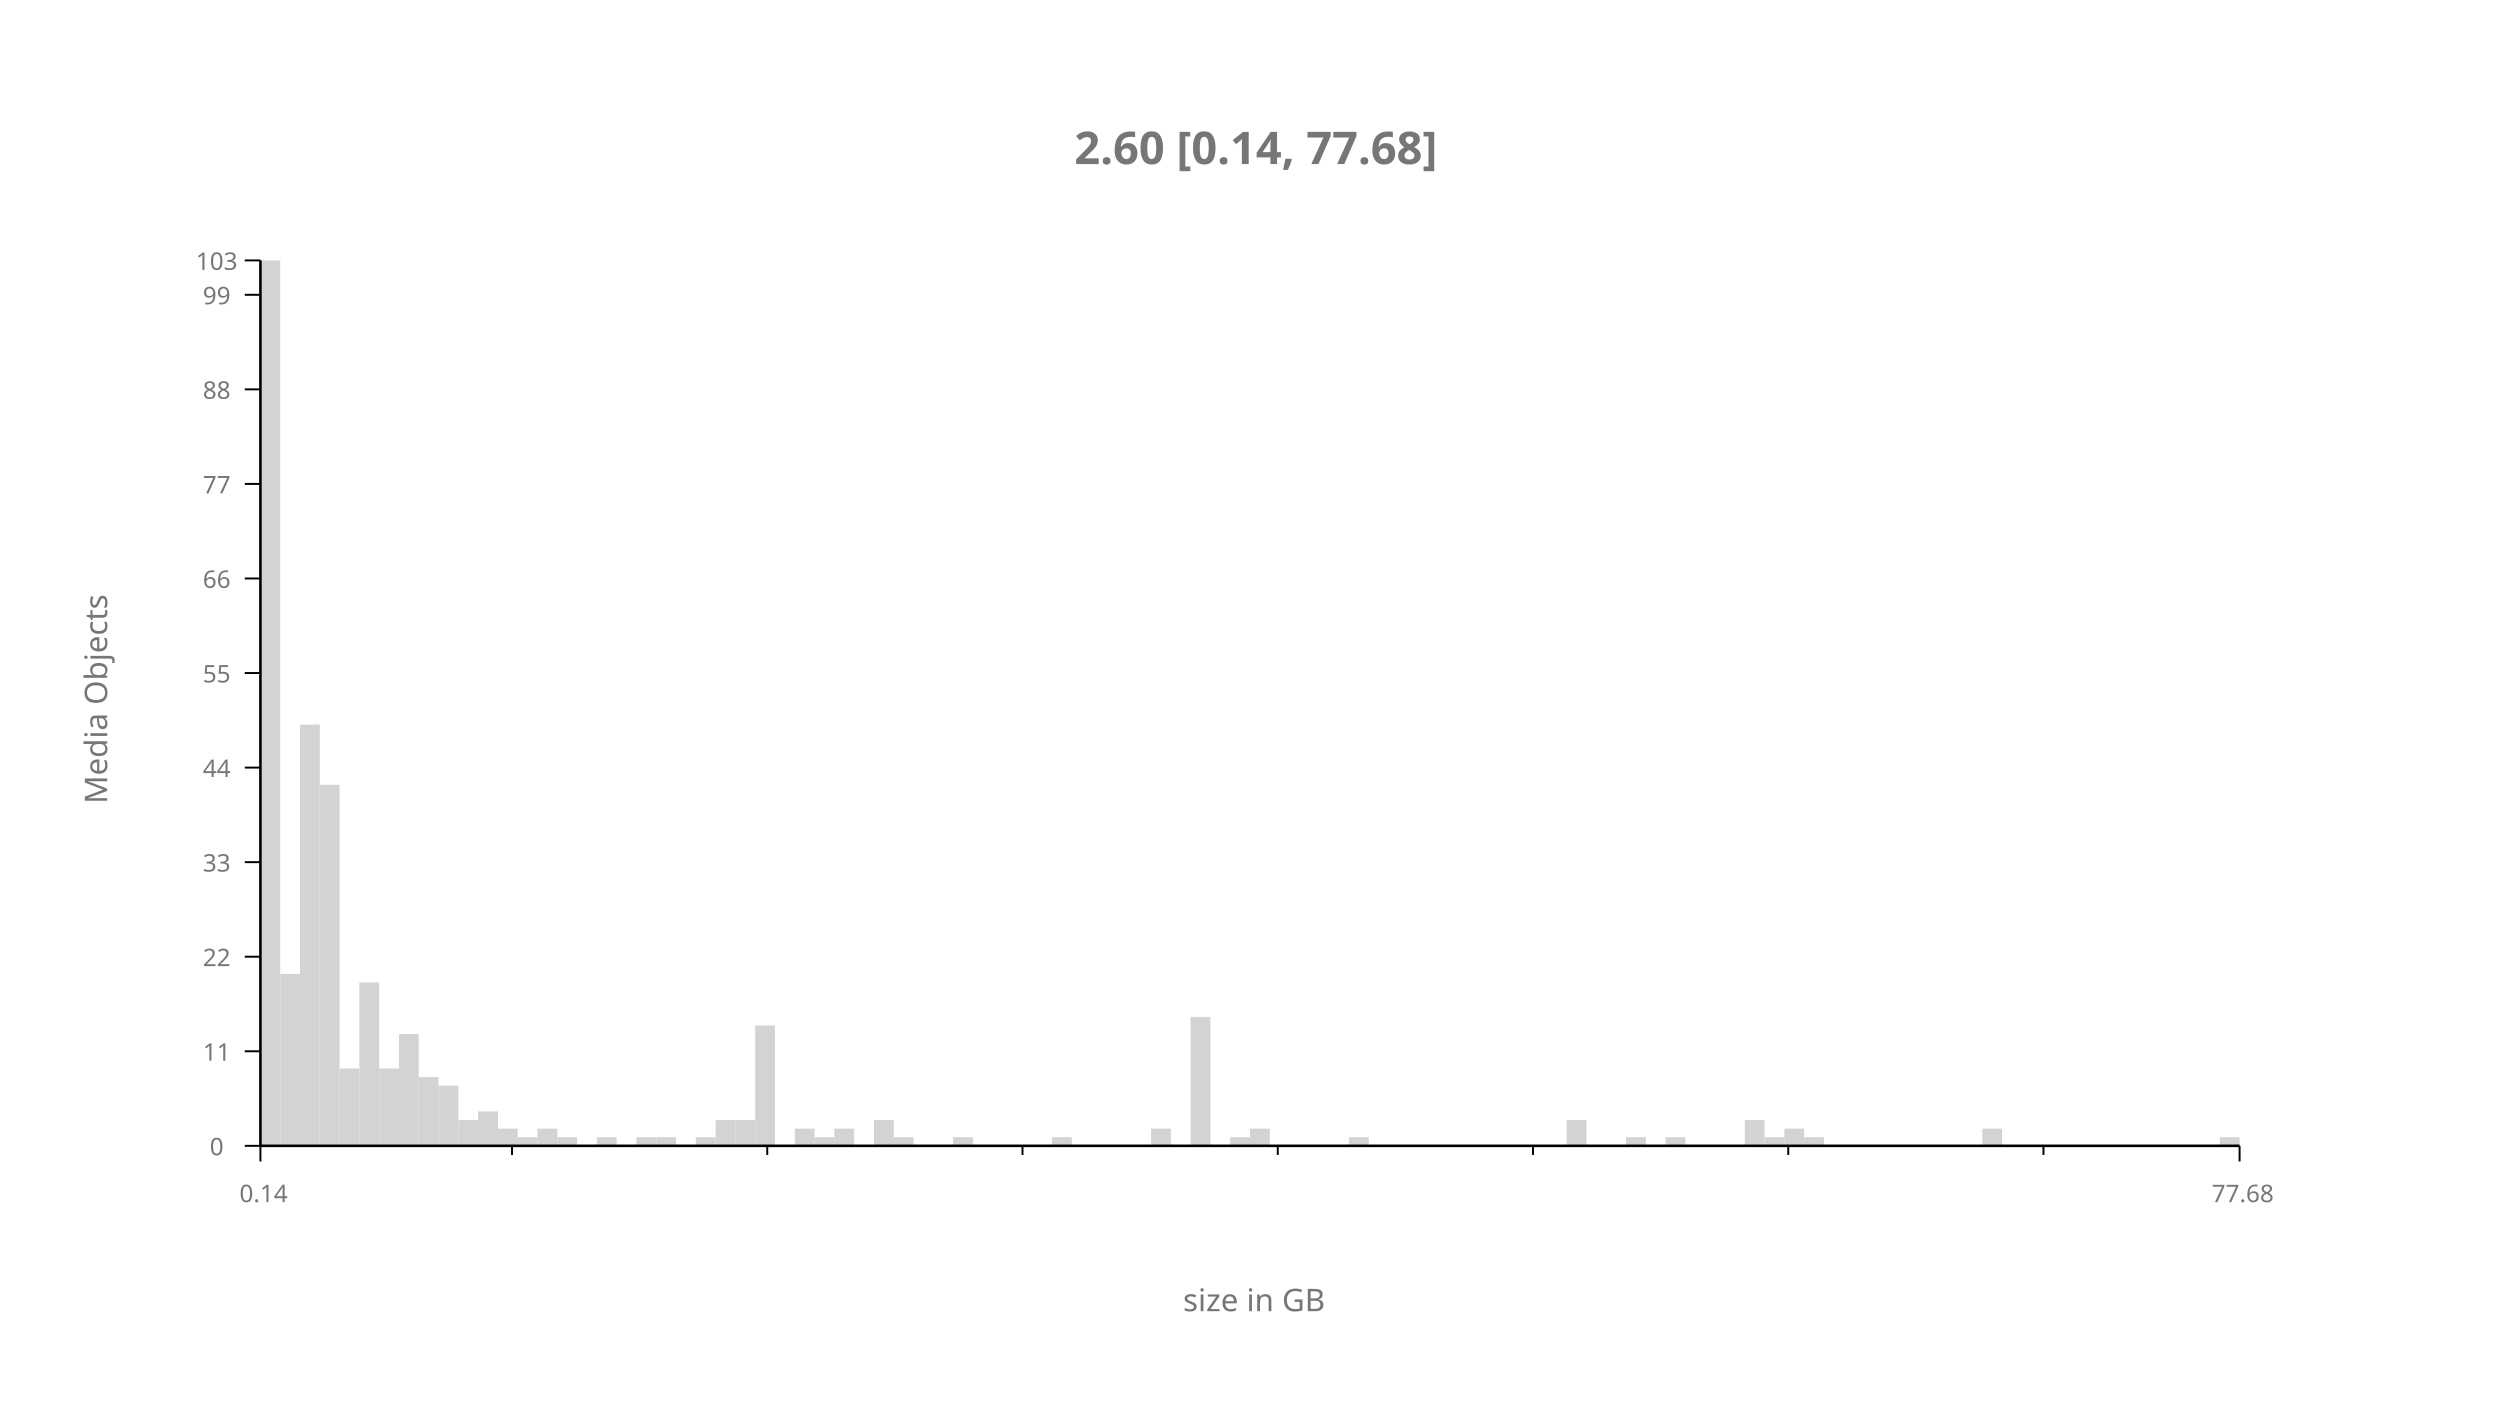
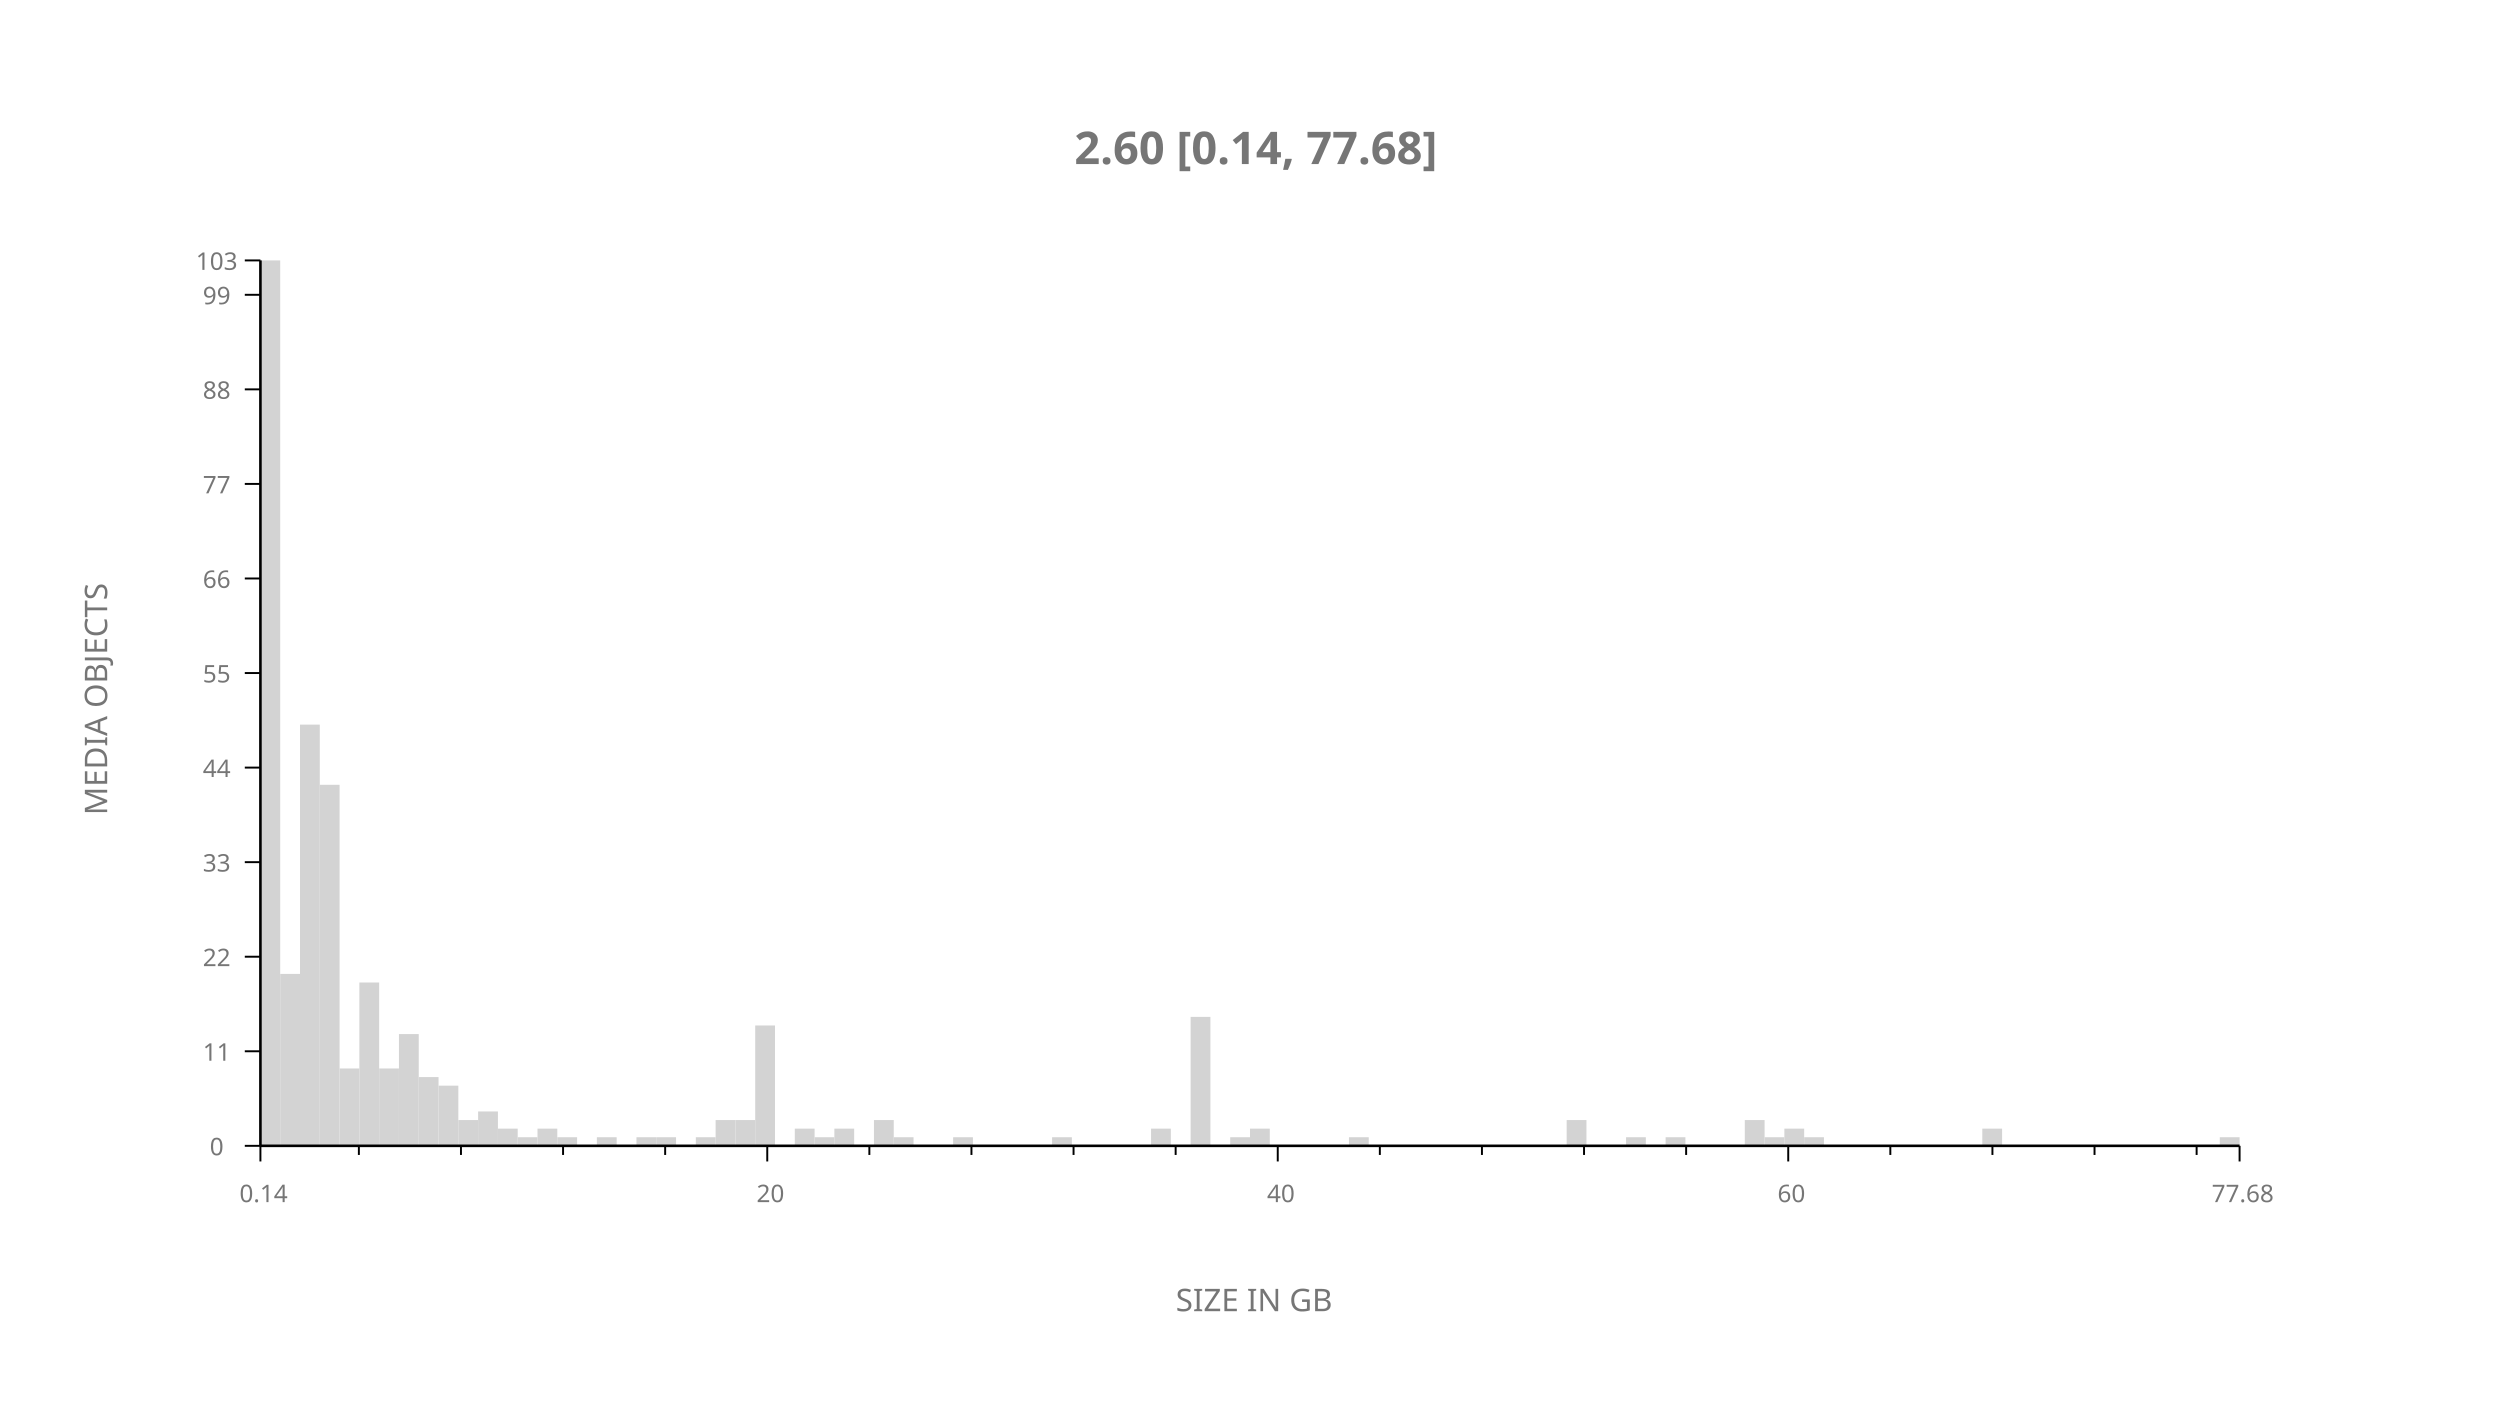
<svg xmlns="http://www.w3.org/2000/svg" xml:space="preserve" id="3-body-problem-01-cumulative-detail-btiha-itemized-by-bytes" x="0px" y="0px" width="1920px" height="1080px" viewBox="0 0 1920 1080" enable-background="new 0 0 1920 1080" role="img">
  <text x="960" y="126" font-family="Atkinson Hyperlegible" font-size="26pt" text-anchor="middle" text-align="center" font-weight="600" font-style="normal" style="fill:rgb(118,118,118); fill-opacity:1; stroke:rgb(118,118,118); stroke-opacity:0; stroke-width:0.5"> 2.60 [0.14, 77.68]</text>
  <g id="histogram-bars">
    <rect x="200" y="200" width="15.2" height="680" style="fill:rgb(211,211,211); fill-opacity:1; stroke:rgb(211,211,211); stroke-opacity:0; stroke-width:0" />
    <rect x="215.2" y="747.961" width="15.2" height="132.039" style="fill:rgb(211,211,211); fill-opacity:1; stroke:rgb(211,211,211); stroke-opacity:0; stroke-width:0" />
    <rect x="230.4" y="556.505" width="15.2" height="323.495" style="fill:rgb(211,211,211); fill-opacity:1; stroke:rgb(211,211,211); stroke-opacity:0; stroke-width:0" />
    <rect x="245.6" y="602.718" width="15.2" height="277.282" style="fill:rgb(211,211,211); fill-opacity:1; stroke:rgb(211,211,211); stroke-opacity:0; stroke-width:0" />
    <rect x="260.8" y="820.583" width="15.2" height="59.417" style="fill:rgb(211,211,211); fill-opacity:1; stroke:rgb(211,211,211); stroke-opacity:0; stroke-width:0" />
    <rect x="276" y="754.563" width="15.2" height="125.437" style="fill:rgb(211,211,211); fill-opacity:1; stroke:rgb(211,211,211); stroke-opacity:0; stroke-width:0" />
    <rect x="291.2" y="820.583" width="15.2" height="59.417" style="fill:rgb(211,211,211); fill-opacity:1; stroke:rgb(211,211,211); stroke-opacity:0; stroke-width:0" />
    <rect x="306.4" y="794.175" width="15.2" height="85.825" style="fill:rgb(211,211,211); fill-opacity:1; stroke:rgb(211,211,211); stroke-opacity:0; stroke-width:0" />
    <rect x="321.6" y="827.184" width="15.2" height="52.816" style="fill:rgb(211,211,211); fill-opacity:1; stroke:rgb(211,211,211); stroke-opacity:0; stroke-width:0" />
    <rect x="336.8" y="833.786" width="15.2" height="46.214" style="fill:rgb(211,211,211); fill-opacity:1; stroke:rgb(211,211,211); stroke-opacity:0; stroke-width:0" />
    <rect x="352" y="860.194" width="15.2" height="19.806" style="fill:rgb(211,211,211); fill-opacity:1; stroke:rgb(211,211,211); stroke-opacity:0; stroke-width:0" />
    <rect x="367.2" y="853.592" width="15.2" height="26.408" style="fill:rgb(211,211,211); fill-opacity:1; stroke:rgb(211,211,211); stroke-opacity:0; stroke-width:0" />
    <rect x="382.4" y="866.796" width="15.2" height="13.204" style="fill:rgb(211,211,211); fill-opacity:1; stroke:rgb(211,211,211); stroke-opacity:0; stroke-width:0" />
    <rect x="397.6" y="873.398" width="15.2" height="6.602" style="fill:rgb(211,211,211); fill-opacity:1; stroke:rgb(211,211,211); stroke-opacity:0; stroke-width:0" />
    <rect x="412.8" y="866.796" width="15.2" height="13.204" style="fill:rgb(211,211,211); fill-opacity:1; stroke:rgb(211,211,211); stroke-opacity:0; stroke-width:0" />
    <rect x="428" y="873.398" width="15.2" height="6.602" style="fill:rgb(211,211,211); fill-opacity:1; stroke:rgb(211,211,211); stroke-opacity:0; stroke-width:0" />
    <rect x="458.4" y="873.398" width="15.2" height="6.602" style="fill:rgb(211,211,211); fill-opacity:1; stroke:rgb(211,211,211); stroke-opacity:0; stroke-width:0" />
    <rect x="488.8" y="873.398" width="15.2" height="6.602" style="fill:rgb(211,211,211); fill-opacity:1; stroke:rgb(211,211,211); stroke-opacity:0; stroke-width:0" />
    <rect x="504" y="873.398" width="15.2" height="6.602" style="fill:rgb(211,211,211); fill-opacity:1; stroke:rgb(211,211,211); stroke-opacity:0; stroke-width:0" />
    <rect x="534.4" y="873.398" width="15.2" height="6.602" style="fill:rgb(211,211,211); fill-opacity:1; stroke:rgb(211,211,211); stroke-opacity:0; stroke-width:0" />
    <rect x="549.6" y="860.194" width="15.2" height="19.806" style="fill:rgb(211,211,211); fill-opacity:1; stroke:rgb(211,211,211); stroke-opacity:0; stroke-width:0" />
    <rect x="564.8" y="860.194" width="15.2" height="19.806" style="fill:rgb(211,211,211); fill-opacity:1; stroke:rgb(211,211,211); stroke-opacity:0; stroke-width:0" />
    <rect x="580" y="787.573" width="15.2" height="92.427" style="fill:rgb(211,211,211); fill-opacity:1; stroke:rgb(211,211,211); stroke-opacity:0; stroke-width:0" />
    <rect x="610.4" y="866.796" width="15.2" height="13.204" style="fill:rgb(211,211,211); fill-opacity:1; stroke:rgb(211,211,211); stroke-opacity:0; stroke-width:0" />
    <rect x="625.6" y="873.398" width="15.2" height="6.602" style="fill:rgb(211,211,211); fill-opacity:1; stroke:rgb(211,211,211); stroke-opacity:0; stroke-width:0" />
    <rect x="640.8" y="866.796" width="15.2" height="13.204" style="fill:rgb(211,211,211); fill-opacity:1; stroke:rgb(211,211,211); stroke-opacity:0; stroke-width:0" />
    <rect x="671.2" y="860.194" width="15.2" height="19.806" style="fill:rgb(211,211,211); fill-opacity:1; stroke:rgb(211,211,211); stroke-opacity:0; stroke-width:0" />
    <rect x="686.4" y="873.398" width="15.2" height="6.602" style="fill:rgb(211,211,211); fill-opacity:1; stroke:rgb(211,211,211); stroke-opacity:0; stroke-width:0" />
    <rect x="732" y="873.398" width="15.2" height="6.602" style="fill:rgb(211,211,211); fill-opacity:1; stroke:rgb(211,211,211); stroke-opacity:0; stroke-width:0" />
    <rect x="808" y="873.398" width="15.2" height="6.602" style="fill:rgb(211,211,211); fill-opacity:1; stroke:rgb(211,211,211); stroke-opacity:0; stroke-width:0" />
    <rect x="884" y="866.796" width="15.2" height="13.204" style="fill:rgb(211,211,211); fill-opacity:1; stroke:rgb(211,211,211); stroke-opacity:0; stroke-width:0" />
    <rect x="914.4" y="780.971" width="15.2" height="99.029" style="fill:rgb(211,211,211); fill-opacity:1; stroke:rgb(211,211,211); stroke-opacity:0; stroke-width:0" />
    <rect x="944.8" y="873.398" width="15.2" height="6.602" style="fill:rgb(211,211,211); fill-opacity:1; stroke:rgb(211,211,211); stroke-opacity:0; stroke-width:0" />
    <rect x="960" y="866.796" width="15.2" height="13.204" style="fill:rgb(211,211,211); fill-opacity:1; stroke:rgb(211,211,211); stroke-opacity:0; stroke-width:0" />
    <rect x="1036" y="873.398" width="15.2" height="6.602" style="fill:rgb(211,211,211); fill-opacity:1; stroke:rgb(211,211,211); stroke-opacity:0; stroke-width:0" />
    <rect x="1203.2" y="860.194" width="15.2" height="19.806" style="fill:rgb(211,211,211); fill-opacity:1; stroke:rgb(211,211,211); stroke-opacity:0; stroke-width:0" />
    <rect x="1248.8" y="873.398" width="15.2" height="6.602" style="fill:rgb(211,211,211); fill-opacity:1; stroke:rgb(211,211,211); stroke-opacity:0; stroke-width:0" />
    <rect x="1279.2" y="873.398" width="15.2" height="6.602" style="fill:rgb(211,211,211); fill-opacity:1; stroke:rgb(211,211,211); stroke-opacity:0; stroke-width:0" />
    <rect x="1340" y="860.194" width="15.2" height="19.806" style="fill:rgb(211,211,211); fill-opacity:1; stroke:rgb(211,211,211); stroke-opacity:0; stroke-width:0" />
    <rect x="1355.2" y="873.398" width="15.2" height="6.602" style="fill:rgb(211,211,211); fill-opacity:1; stroke:rgb(211,211,211); stroke-opacity:0; stroke-width:0" />
    <rect x="1370.4" y="866.796" width="15.2" height="13.204" style="fill:rgb(211,211,211); fill-opacity:1; stroke:rgb(211,211,211); stroke-opacity:0; stroke-width:0" />
    <rect x="1385.6" y="873.398" width="15.2" height="6.602" style="fill:rgb(211,211,211); fill-opacity:1; stroke:rgb(211,211,211); stroke-opacity:0; stroke-width:0" />
    <rect x="1522.4" y="866.796" width="15.2" height="13.204" style="fill:rgb(211,211,211); fill-opacity:1; stroke:rgb(211,211,211); stroke-opacity:0; stroke-width:0" />
    <rect x="1704.8" y="873.398" width="15.2" height="6.602" style="fill:rgb(211,211,211); fill-opacity:1; stroke:rgb(211,211,211); stroke-opacity:0; stroke-width:0" />
  </g>
  <g id="axes-lines">
    <line x1="200" y1="880" x2="1720" y2="880" style="fill:rgb(0,0,0); fill-opacity:0; stroke:rgb(0,0,0); stroke-opacity:1; stroke-width:2" />
    <line x1="200" y1="880" x2="200" y2="200" style="fill:rgb(0,0,0); fill-opacity:0; stroke:rgb(0,0,0); stroke-opacity:1; stroke-width:2" />
-     <text x="960" y="1007" font-family="Atkinson Hyperlegible" font-size="18pt" text-anchor="middle" text-align="center" font-weight="500" font-style="normal" style="fill:rgb(118,118,118); fill-opacity:1; stroke:rgb(118,118,118); stroke-opacity:0; stroke-width:0.5"> size in GB</text>
-     <text x="73" y="540" font-family="Atkinson Hyperlegible" font-size="18pt" text-anchor="middle" text-align="center" dominant-baseline="central" font-weight="500" font-style="normal" style="fill:rgb(118,118,118); fill-opacity:1; stroke:rgb(118,118,118); stroke-opacity:0; stroke-width:0.5" transform="rotate(-90,73,540)"> Media Objects</text>
+     <text x="960" y="1007" font-family="Atkinson Hyperlegible" font-size="18pt" text-anchor="middle" text-align="center" font-weight="500" font-style="normal" style="fill:rgb(118,118,118); fill-opacity:1; stroke:rgb(118,118,118); stroke-opacity:0; stroke-width:0.5"> SIZE IN GB</text>
+     <text x="73" y="540" font-family="Atkinson Hyperlegible" font-size="18pt" text-anchor="middle" text-align="center" dominant-baseline="central" font-weight="500" font-style="normal" style="fill:rgb(118,118,118); fill-opacity:1; stroke:rgb(118,118,118); stroke-opacity:0; stroke-width:0.5" transform="rotate(-90,73,540)"> MEDIA OBJECTS</text>
  </g>
  <g id="tic-x-minor">
-     <line x1="393.227" y1="880" x2="393.227" y2="887" style="fill:rgb(0,0,0); fill-opacity:0; stroke:rgb(0,0,0); stroke-opacity:1; stroke-width:1.5" />
-     <line x1="589.255" y1="880" x2="589.255" y2="887" style="fill:rgb(0,0,0); fill-opacity:0; stroke:rgb(0,0,0); stroke-opacity:1; stroke-width:1.5" />
-     <line x1="785.282" y1="880" x2="785.282" y2="887" style="fill:rgb(0,0,0); fill-opacity:0; stroke:rgb(0,0,0); stroke-opacity:1; stroke-width:1.5" />
-     <line x1="981.31" y1="880" x2="981.31" y2="887" style="fill:rgb(0,0,0); fill-opacity:0; stroke:rgb(0,0,0); stroke-opacity:1; stroke-width:1.5" />
-     <line x1="1177.338" y1="880" x2="1177.338" y2="887" style="fill:rgb(0,0,0); fill-opacity:0; stroke:rgb(0,0,0); stroke-opacity:1; stroke-width:1.5" />
-     <line x1="1373.365" y1="880" x2="1373.365" y2="887" style="fill:rgb(0,0,0); fill-opacity:0; stroke:rgb(0,0,0); stroke-opacity:1; stroke-width:1.5" />
-     <line x1="1569.393" y1="880" x2="1569.393" y2="887" style="fill:rgb(0,0,0); fill-opacity:0; stroke:rgb(0,0,0); stroke-opacity:1; stroke-width:1.5" />
+     <line x1="275.61" y1="880" x2="275.61" y2="887" style="fill:rgb(0,0,0); fill-opacity:0; stroke:rgb(0,0,0); stroke-opacity:1; stroke-width:1.5" />
+     <line x1="354.021" y1="880" x2="354.021" y2="887" style="fill:rgb(0,0,0); fill-opacity:0; stroke:rgb(0,0,0); stroke-opacity:1; stroke-width:1.5" />
+     <line x1="432.432" y1="880" x2="432.432" y2="887" style="fill:rgb(0,0,0); fill-opacity:0; stroke:rgb(0,0,0); stroke-opacity:1; stroke-width:1.5" />
+     <line x1="510.844" y1="880" x2="510.844" y2="887" style="fill:rgb(0,0,0); fill-opacity:0; stroke:rgb(0,0,0); stroke-opacity:1; stroke-width:1.5" />
+     <line x1="667.666" y1="880" x2="667.666" y2="887" style="fill:rgb(0,0,0); fill-opacity:0; stroke:rgb(0,0,0); stroke-opacity:1; stroke-width:1.5" />
+     <line x1="746.077" y1="880" x2="746.077" y2="887" style="fill:rgb(0,0,0); fill-opacity:0; stroke:rgb(0,0,0); stroke-opacity:1; stroke-width:1.5" />
+     <line x1="824.488" y1="880" x2="824.488" y2="887" style="fill:rgb(0,0,0); fill-opacity:0; stroke:rgb(0,0,0); stroke-opacity:1; stroke-width:1.5" />
+     <line x1="902.899" y1="880" x2="902.899" y2="887" style="fill:rgb(0,0,0); fill-opacity:0; stroke:rgb(0,0,0); stroke-opacity:1; stroke-width:1.5" />
+     <line x1="1059.721" y1="880" x2="1059.721" y2="887" style="fill:rgb(0,0,0); fill-opacity:0; stroke:rgb(0,0,0); stroke-opacity:1; stroke-width:1.5" />
+     <line x1="1138.132" y1="880" x2="1138.132" y2="887" style="fill:rgb(0,0,0); fill-opacity:0; stroke:rgb(0,0,0); stroke-opacity:1; stroke-width:1.5" />
+     <line x1="1216.543" y1="880" x2="1216.543" y2="887" style="fill:rgb(0,0,0); fill-opacity:0; stroke:rgb(0,0,0); stroke-opacity:1; stroke-width:1.5" />
+     <line x1="1294.954" y1="880" x2="1294.954" y2="887" style="fill:rgb(0,0,0); fill-opacity:0; stroke:rgb(0,0,0); stroke-opacity:1; stroke-width:1.5" />
+     <line x1="1451.776" y1="880" x2="1451.776" y2="887" style="fill:rgb(0,0,0); fill-opacity:0; stroke:rgb(0,0,0); stroke-opacity:1; stroke-width:1.5" />
+     <line x1="1530.187" y1="880" x2="1530.187" y2="887" style="fill:rgb(0,0,0); fill-opacity:0; stroke:rgb(0,0,0); stroke-opacity:1; stroke-width:1.5" />
+     <line x1="1608.598" y1="880" x2="1608.598" y2="887" style="fill:rgb(0,0,0); fill-opacity:0; stroke:rgb(0,0,0); stroke-opacity:1; stroke-width:1.5" />
+     <line x1="1687.009" y1="880" x2="1687.009" y2="887" style="fill:rgb(0,0,0); fill-opacity:0; stroke:rgb(0,0,0); stroke-opacity:1; stroke-width:1.5" />
  </g>
  <g id="tic-x-labels">
    <line x1="200" y1="880" x2="200" y2="892" style="fill:rgb(0,0,0); fill-opacity:0; stroke:rgb(0,0,0); stroke-opacity:1; stroke-width:1.5" />
    <text x="200" y="916" font-family="Atkinson Hyperlegible" font-size="14pt" text-anchor="middle" text-align="center" dominant-baseline="central" font-weight="400" font-style="normal" style="fill:rgb(118,118,118); fill-opacity:1; stroke:rgb(118,118,118); stroke-opacity:0; stroke-width:0.5"> 0.14</text>
+     <line x1="589.255" y1="880" x2="589.255" y2="892" style="fill:rgb(0,0,0); fill-opacity:0; stroke:rgb(0,0,0); stroke-opacity:1; stroke-width:1.5" />
+     <text x="589.255" y="916" font-family="Atkinson Hyperlegible" font-size="14pt" text-anchor="middle" text-align="center" dominant-baseline="central" font-weight="400" font-style="normal" style="fill:rgb(118,118,118); fill-opacity:1; stroke:rgb(118,118,118); stroke-opacity:0; stroke-width:0.5"> 20</text>
+     <line x1="981.31" y1="880" x2="981.31" y2="892" style="fill:rgb(0,0,0); fill-opacity:0; stroke:rgb(0,0,0); stroke-opacity:1; stroke-width:1.5" />
+     <text x="981.31" y="916" font-family="Atkinson Hyperlegible" font-size="14pt" text-anchor="middle" text-align="center" dominant-baseline="central" font-weight="400" font-style="normal" style="fill:rgb(118,118,118); fill-opacity:1; stroke:rgb(118,118,118); stroke-opacity:0; stroke-width:0.5"> 40</text>
+     <line x1="1373.365" y1="880" x2="1373.365" y2="892" style="fill:rgb(0,0,0); fill-opacity:0; stroke:rgb(0,0,0); stroke-opacity:1; stroke-width:1.5" />
+     <text x="1373.365" y="916" font-family="Atkinson Hyperlegible" font-size="14pt" text-anchor="middle" text-align="center" dominant-baseline="central" font-weight="400" font-style="normal" style="fill:rgb(118,118,118); fill-opacity:1; stroke:rgb(118,118,118); stroke-opacity:0; stroke-width:0.5"> 60</text>
    <line x1="1720" y1="880" x2="1720" y2="892" style="fill:rgb(0,0,0); fill-opacity:0; stroke:rgb(0,0,0); stroke-opacity:1; stroke-width:1.5" />
    <text x="1720" y="916" font-family="Atkinson Hyperlegible" font-size="14pt" text-anchor="middle" text-align="center" dominant-baseline="central" font-weight="400" font-style="normal" style="fill:rgb(118,118,118); fill-opacity:1; stroke:rgb(118,118,118); stroke-opacity:0; stroke-width:0.5"> 77.68</text>
  </g>
  <g id="tic-y-labels">
    <line x1="188" y1="880" x2="200" y2="880" style="fill:rgb(0,0,0); fill-opacity:0; stroke:rgb(0,0,0); stroke-opacity:1; stroke-width:1.5" />
    <text x="164" y="880" font-family="Atkinson Hyperlegible" font-size="14pt" text-anchor="middle" text-align="center" dominant-baseline="central" font-weight="400" font-style="normal" style="fill:rgb(118,118,118); fill-opacity:1; stroke:rgb(118,118,118); stroke-opacity:0; stroke-width:0.5"> 0</text>
    <line x1="188" y1="807.379" x2="200" y2="807.379" style="fill:rgb(0,0,0); fill-opacity:0; stroke:rgb(0,0,0); stroke-opacity:1; stroke-width:1.5" />
    <text x="164" y="807.379" font-family="Atkinson Hyperlegible" font-size="14pt" text-anchor="middle" text-align="center" dominant-baseline="central" font-weight="400" font-style="normal" style="fill:rgb(118,118,118); fill-opacity:1; stroke:rgb(118,118,118); stroke-opacity:0; stroke-width:0.5"> 11</text>
    <line x1="188" y1="734.757" x2="200" y2="734.757" style="fill:rgb(0,0,0); fill-opacity:0; stroke:rgb(0,0,0); stroke-opacity:1; stroke-width:1.5" />
    <text x="164" y="734.757" font-family="Atkinson Hyperlegible" font-size="14pt" text-anchor="middle" text-align="center" dominant-baseline="central" font-weight="400" font-style="normal" style="fill:rgb(118,118,118); fill-opacity:1; stroke:rgb(118,118,118); stroke-opacity:0; stroke-width:0.5"> 22</text>
    <line x1="188" y1="662.136" x2="200" y2="662.136" style="fill:rgb(0,0,0); fill-opacity:0; stroke:rgb(0,0,0); stroke-opacity:1; stroke-width:1.5" />
    <text x="164" y="662.136" font-family="Atkinson Hyperlegible" font-size="14pt" text-anchor="middle" text-align="center" dominant-baseline="central" font-weight="400" font-style="normal" style="fill:rgb(118,118,118); fill-opacity:1; stroke:rgb(118,118,118); stroke-opacity:0; stroke-width:0.5"> 33</text>
    <line x1="188" y1="589.515" x2="200" y2="589.515" style="fill:rgb(0,0,0); fill-opacity:0; stroke:rgb(0,0,0); stroke-opacity:1; stroke-width:1.5" />
    <text x="164" y="589.515" font-family="Atkinson Hyperlegible" font-size="14pt" text-anchor="middle" text-align="center" dominant-baseline="central" font-weight="400" font-style="normal" style="fill:rgb(118,118,118); fill-opacity:1; stroke:rgb(118,118,118); stroke-opacity:0; stroke-width:0.5"> 44</text>
    <line x1="188" y1="516.893" x2="200" y2="516.893" style="fill:rgb(0,0,0); fill-opacity:0; stroke:rgb(0,0,0); stroke-opacity:1; stroke-width:1.5" />
    <text x="164" y="516.893" font-family="Atkinson Hyperlegible" font-size="14pt" text-anchor="middle" text-align="center" dominant-baseline="central" font-weight="400" font-style="normal" style="fill:rgb(118,118,118); fill-opacity:1; stroke:rgb(118,118,118); stroke-opacity:0; stroke-width:0.5"> 55</text>
    <line x1="188" y1="444.272" x2="200" y2="444.272" style="fill:rgb(0,0,0); fill-opacity:0; stroke:rgb(0,0,0); stroke-opacity:1; stroke-width:1.5" />
    <text x="164" y="444.272" font-family="Atkinson Hyperlegible" font-size="14pt" text-anchor="middle" text-align="center" dominant-baseline="central" font-weight="400" font-style="normal" style="fill:rgb(118,118,118); fill-opacity:1; stroke:rgb(118,118,118); stroke-opacity:0; stroke-width:0.5"> 66</text>
    <line x1="188" y1="371.65" x2="200" y2="371.65" style="fill:rgb(0,0,0); fill-opacity:0; stroke:rgb(0,0,0); stroke-opacity:1; stroke-width:1.5" />
    <text x="164" y="371.65" font-family="Atkinson Hyperlegible" font-size="14pt" text-anchor="middle" text-align="center" dominant-baseline="central" font-weight="400" font-style="normal" style="fill:rgb(118,118,118); fill-opacity:1; stroke:rgb(118,118,118); stroke-opacity:0; stroke-width:0.5"> 77</text>
    <line x1="188" y1="299.029" x2="200" y2="299.029" style="fill:rgb(0,0,0); fill-opacity:0; stroke:rgb(0,0,0); stroke-opacity:1; stroke-width:1.5" />
    <text x="164" y="299.029" font-family="Atkinson Hyperlegible" font-size="14pt" text-anchor="middle" text-align="center" dominant-baseline="central" font-weight="400" font-style="normal" style="fill:rgb(118,118,118); fill-opacity:1; stroke:rgb(118,118,118); stroke-opacity:0; stroke-width:0.5"> 88</text>
    <line x1="188" y1="226.408" x2="200" y2="226.408" style="fill:rgb(0,0,0); fill-opacity:0; stroke:rgb(0,0,0); stroke-opacity:1; stroke-width:1.5" />
    <text x="164" y="226.408" font-family="Atkinson Hyperlegible" font-size="14pt" text-anchor="middle" text-align="center" dominant-baseline="central" font-weight="400" font-style="normal" style="fill:rgb(118,118,118); fill-opacity:1; stroke:rgb(118,118,118); stroke-opacity:0; stroke-width:0.5"> 99</text>
    <line x1="188" y1="200" x2="200" y2="200" style="fill:rgb(0,0,0); fill-opacity:0; stroke:rgb(0,0,0); stroke-opacity:1; stroke-width:1.5" />
    <text x="164" y="200" font-family="Atkinson Hyperlegible" font-size="14pt" text-anchor="middle" text-align="center" dominant-baseline="central" font-weight="400" font-style="normal" style="fill:rgb(118,118,118); fill-opacity:1; stroke:rgb(118,118,118); stroke-opacity:0; stroke-width:0.5"> 103</text>
  </g>
</svg>
